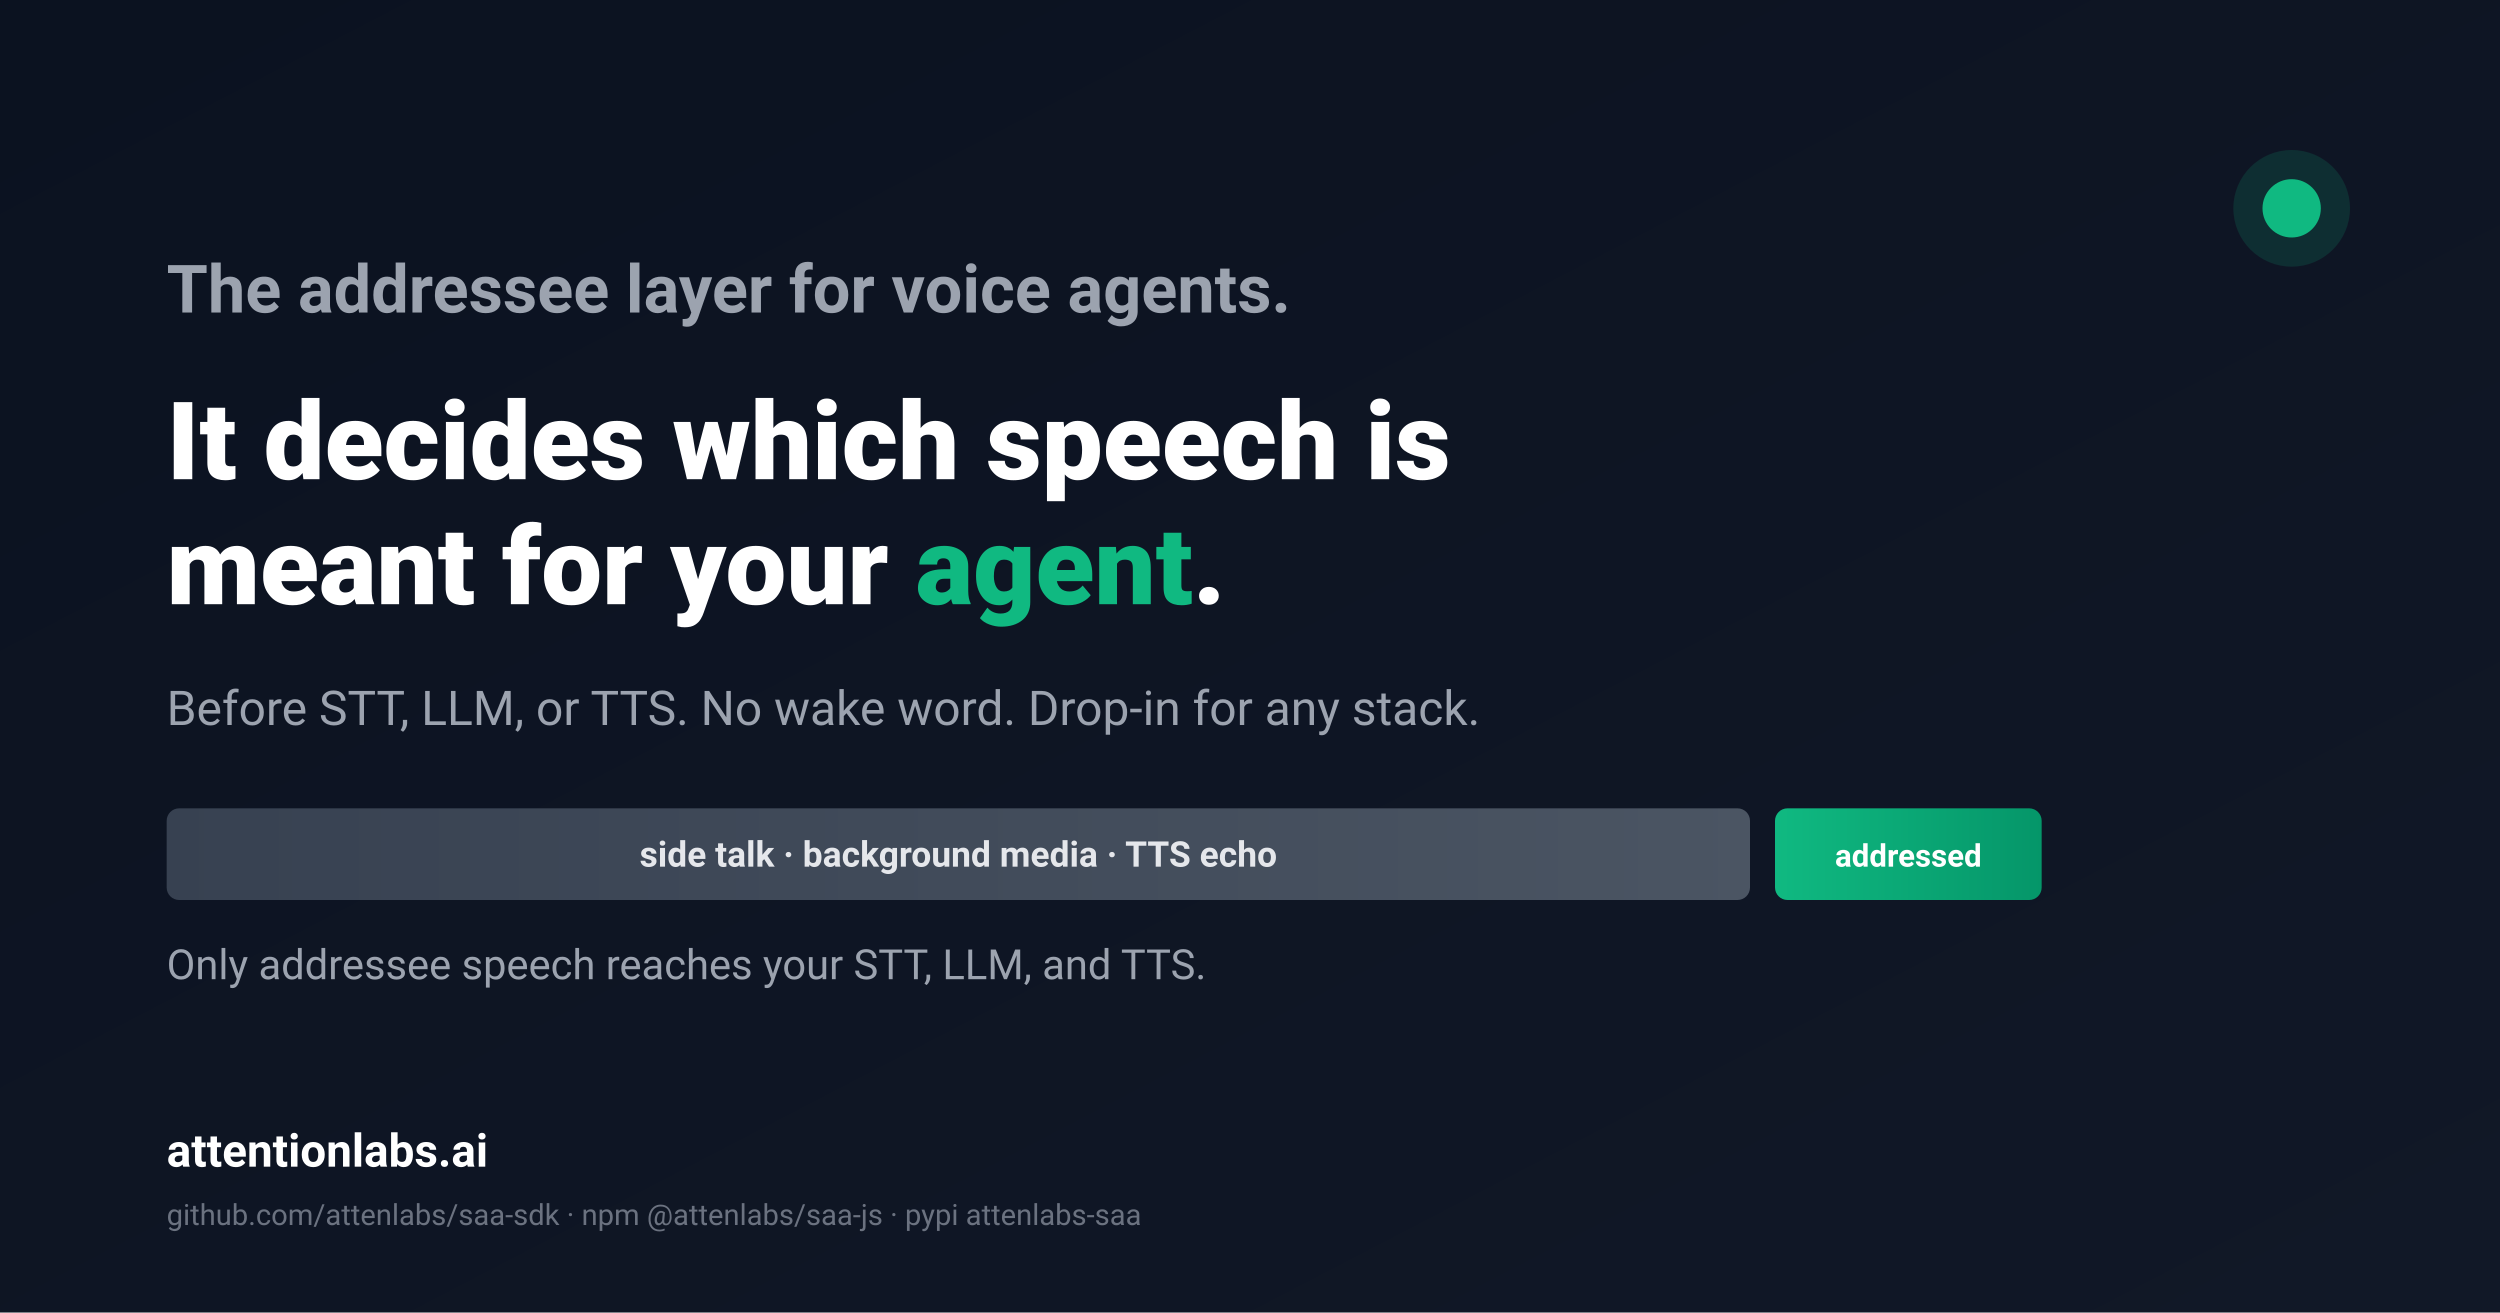
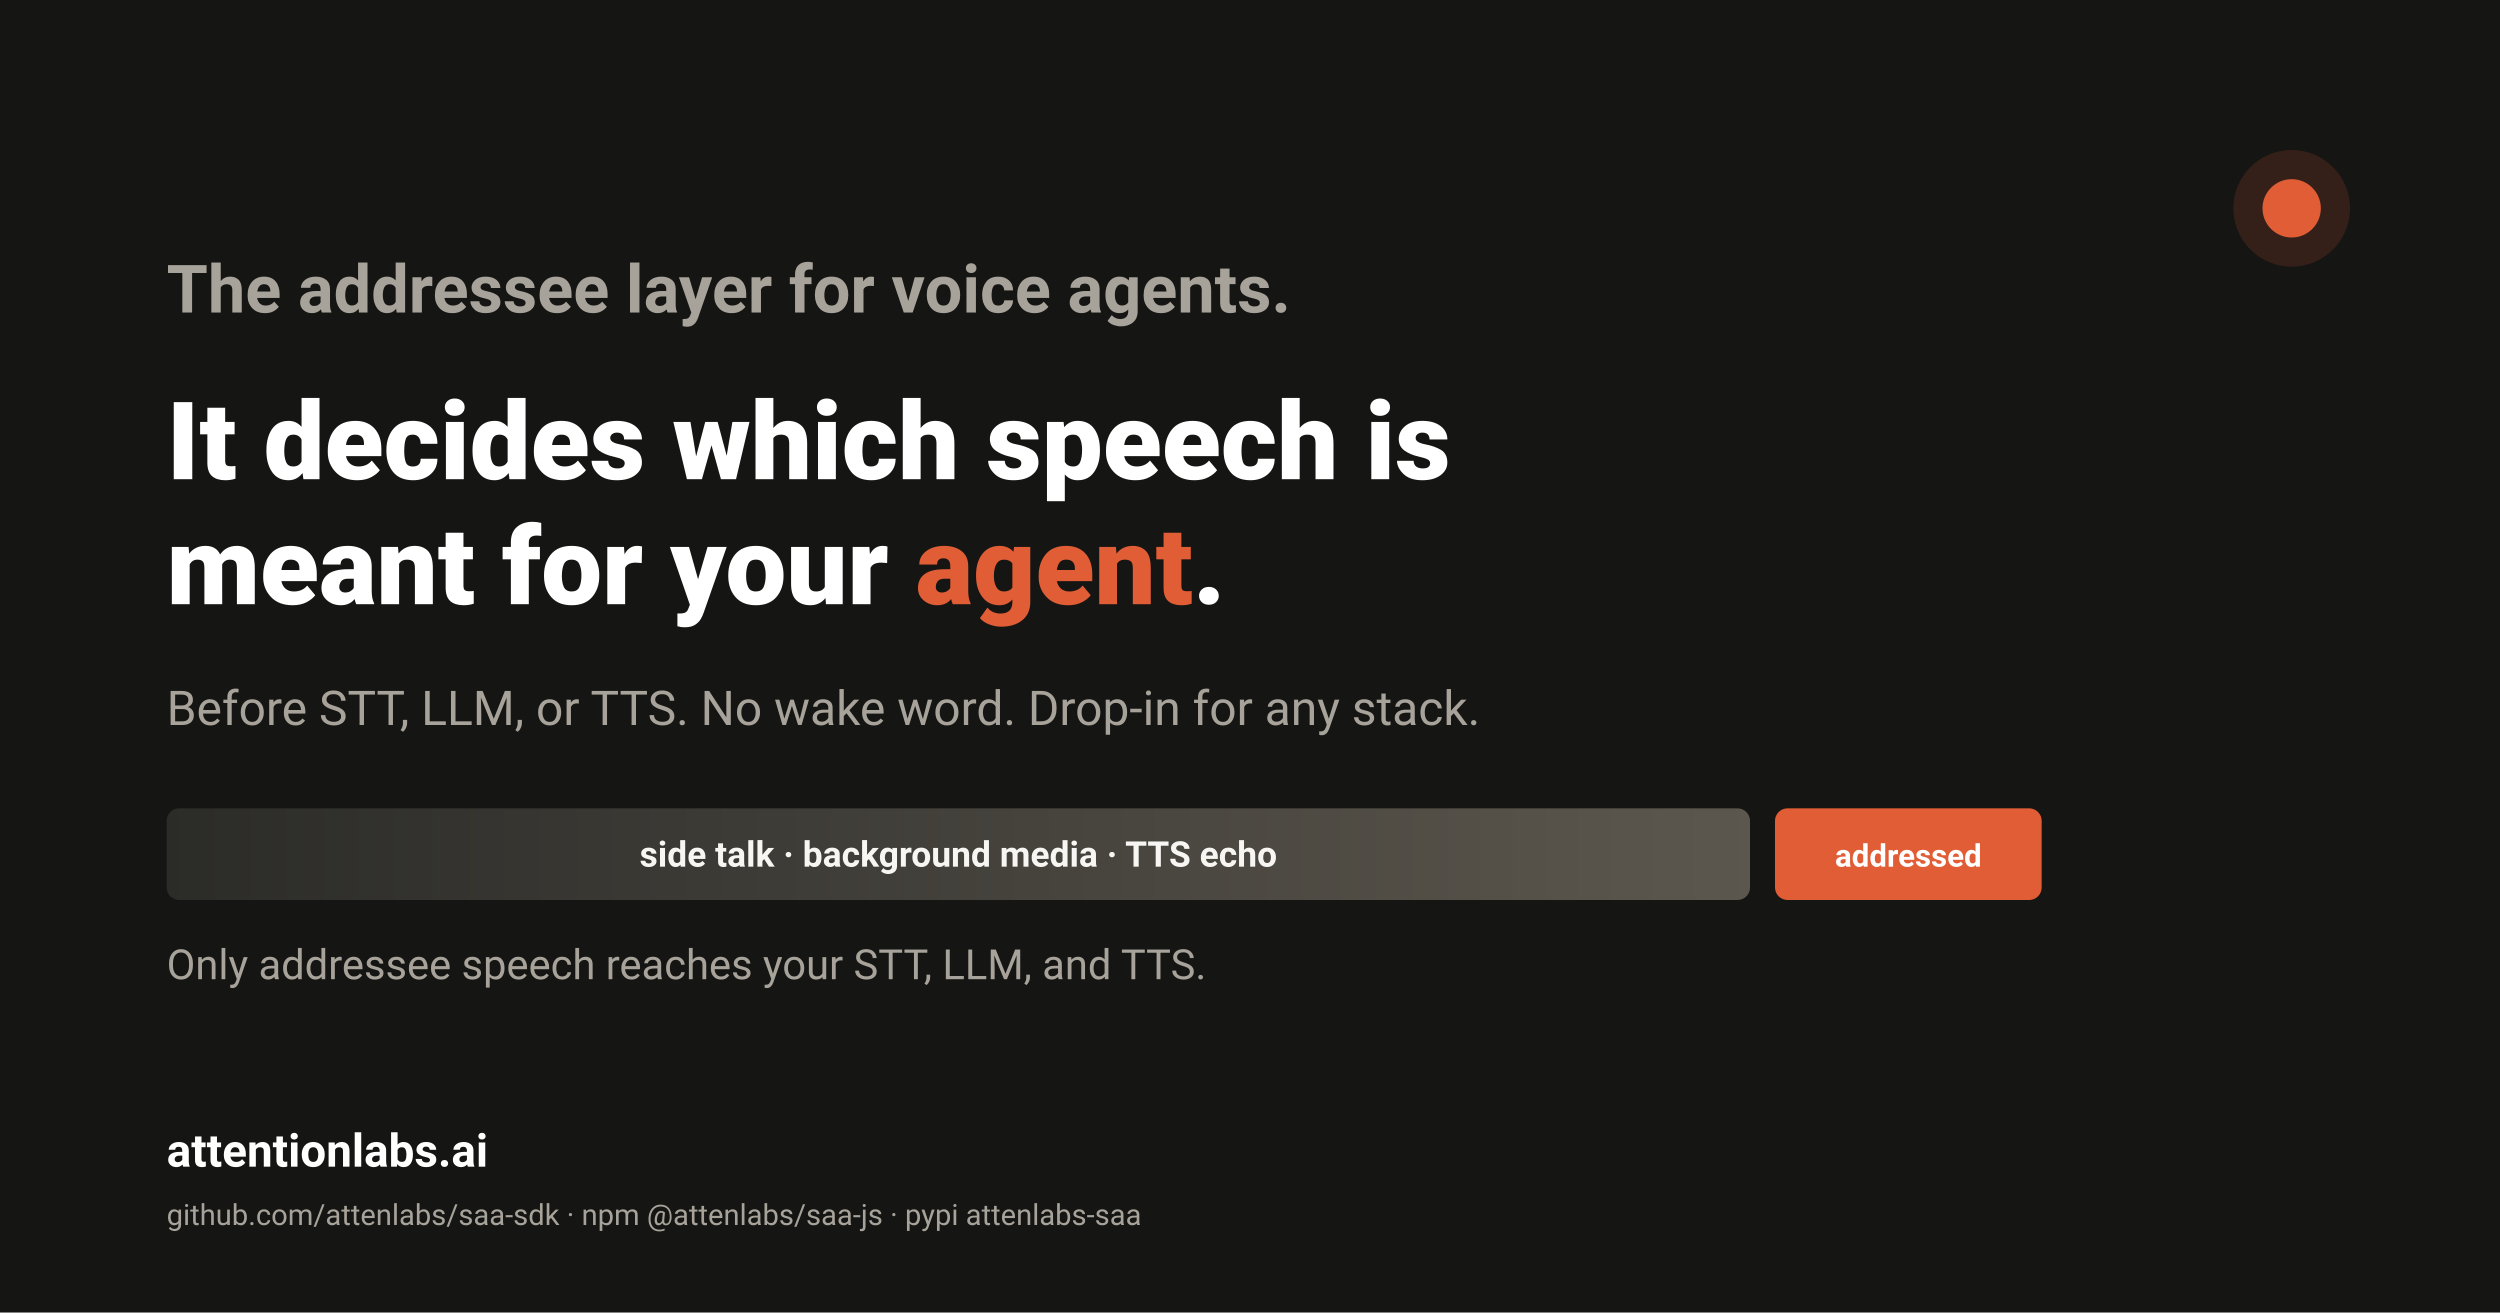
<svg xmlns="http://www.w3.org/2000/svg" viewBox="0 0 1200 630" role="img" aria-labelledby="t d" font-family="ui-sans-serif, system-ui, -apple-system, Segoe UI, Roboto, sans-serif">
  <defs>
    <linearGradient id="bg" x1="0" x2="1" y1="0" y2="1">
-       <stop offset="0" stop-color="#0b1220" />
-       <stop offset="1" stop-color="#111827" />
+       <stop offset="0" stop-color="#151513" />
+       <stop offset="1" stop-color="#151513" />
    </linearGradient>
    <linearGradient id="side" x1="0" x2="1" y1="0" y2="0">
-       <stop offset="0" stop-color="#374151" />
-       <stop offset="1" stop-color="#4b5563" />
+       <stop offset="0" stop-color="#2B2B28" />
+       <stop offset="1" stop-color="#5c574e" />
    </linearGradient>
    <linearGradient id="on" x1="0" x2="1" y1="0" y2="0">
-       <stop offset="0" stop-color="#10b981" />
-       <stop offset="1" stop-color="#059669" />
+       <stop offset="0" stop-color="#E15D35" />
+       <stop offset="1" stop-color="#E15D35" />
    </linearGradient>
  </defs>
  <rect width="1200" height="630" fill="url(#bg)" />
  <g transform="translate(80,150)">
-     <text x="0" y="0" font-size="32" font-weight="600" fill="#9ca3af">The addressee layer for voice agents.</text>
+     <text x="0" y="0" font-size="32" font-weight="600" fill="#A8A39A">The addressee layer for voice agents.</text>
    <text x="0" y="80" font-size="52" font-weight="800" fill="#ffffff">It decides which speech is</text>
-     <text x="0" y="140" font-size="52" font-weight="800" fill="#ffffff">meant for your <tspan fill="#10b981">agent</tspan>.</text>
-     <text x="0" y="198" font-size="23" fill="#9ca3af">Before STT, LLM, or TTS. No wake word. Drop-in for any stack.</text>
+     <text x="0" y="140" font-size="52" font-weight="800" fill="#ffffff">meant for your <tspan fill="#E15D35">agent</tspan>.</text>
+     <text x="0" y="198" font-size="23" fill="#A8A39A">Before STT, LLM, or TTS. No wake word. Drop-in for any stack.</text>
    <g transform="translate(0,238)">
      <rect x="0" y="0" width="760" height="44" fill="url(#side)" rx="6" />
      <rect x="772" y="0" width="128" height="44" fill="url(#on)" rx="6" />
-       <text x="380" y="28" text-anchor="middle" font-size="17" font-weight="700" fill="#e5e7eb">side talk · background media · TTS echo</text>
+       <text x="380" y="28" text-anchor="middle" font-size="17" font-weight="700" fill="#F7F6F2">side talk · background media · TTS echo</text>
      <text x="836" y="28" text-anchor="middle" font-size="15" font-weight="700" fill="#ffffff">addressed</text>
    </g>
-     <text x="0" y="320" font-size="20" fill="#9ca3af">Only addressee speech reaches your STT, LLM, and TTS.</text>
+     <text x="0" y="320" font-size="20" fill="#A8A39A">Only addressee speech reaches your STT, LLM, and TTS.</text>
  </g>
  <g transform="translate(80,560)">
    <text x="0" y="0" font-size="22" font-weight="700" fill="#ffffff">attentionlabs.ai</text>
-     <text x="0" y="28" font-size="14" fill="#6b7280">github.com/attenlabs/saa-sdk  ·  npm @attenlabs/saa-js  ·  pypi attenlabs-saa</text>
+     <text x="0" y="28" font-size="14" fill="#A8A39A">github.com/attenlabs/saa-sdk  ·  npm @attenlabs/saa-js  ·  pypi attenlabs-saa</text>
  </g>
-   <circle cx="1100" cy="100" r="14" fill="#10b981" />
-   <circle cx="1100" cy="100" r="28" fill="#10b981" opacity="0.15" />
+   <circle cx="1100" cy="100" r="14" fill="#E15D35" />
+   <circle cx="1100" cy="100" r="28" fill="#E15D35" opacity="0.15" />
</svg>
